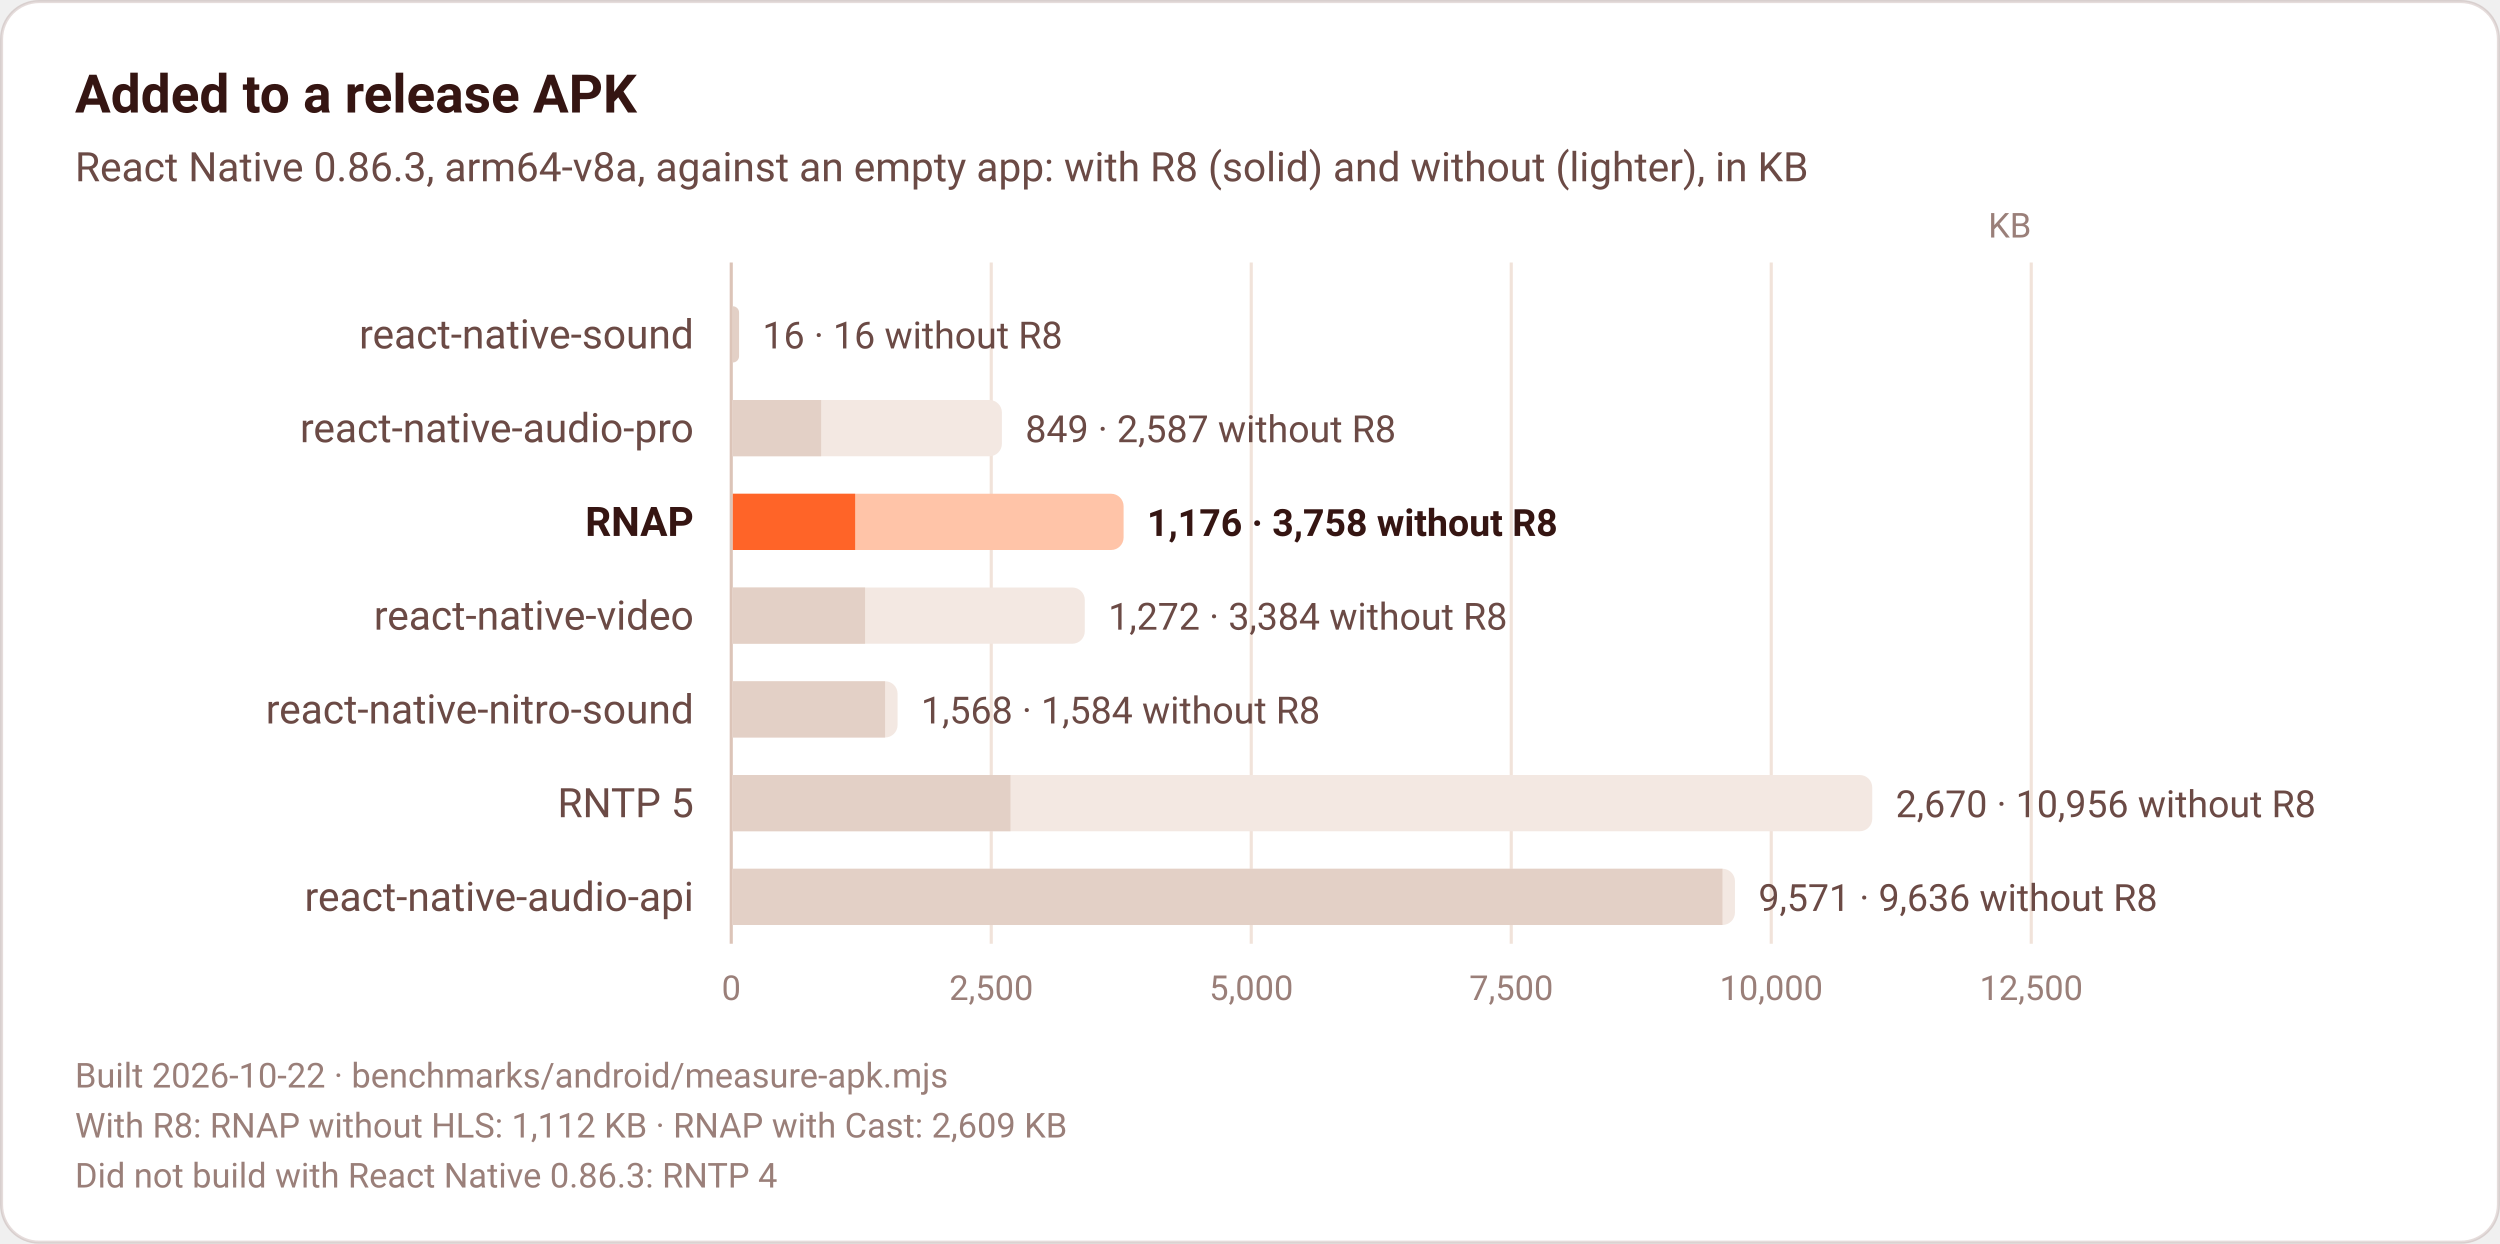
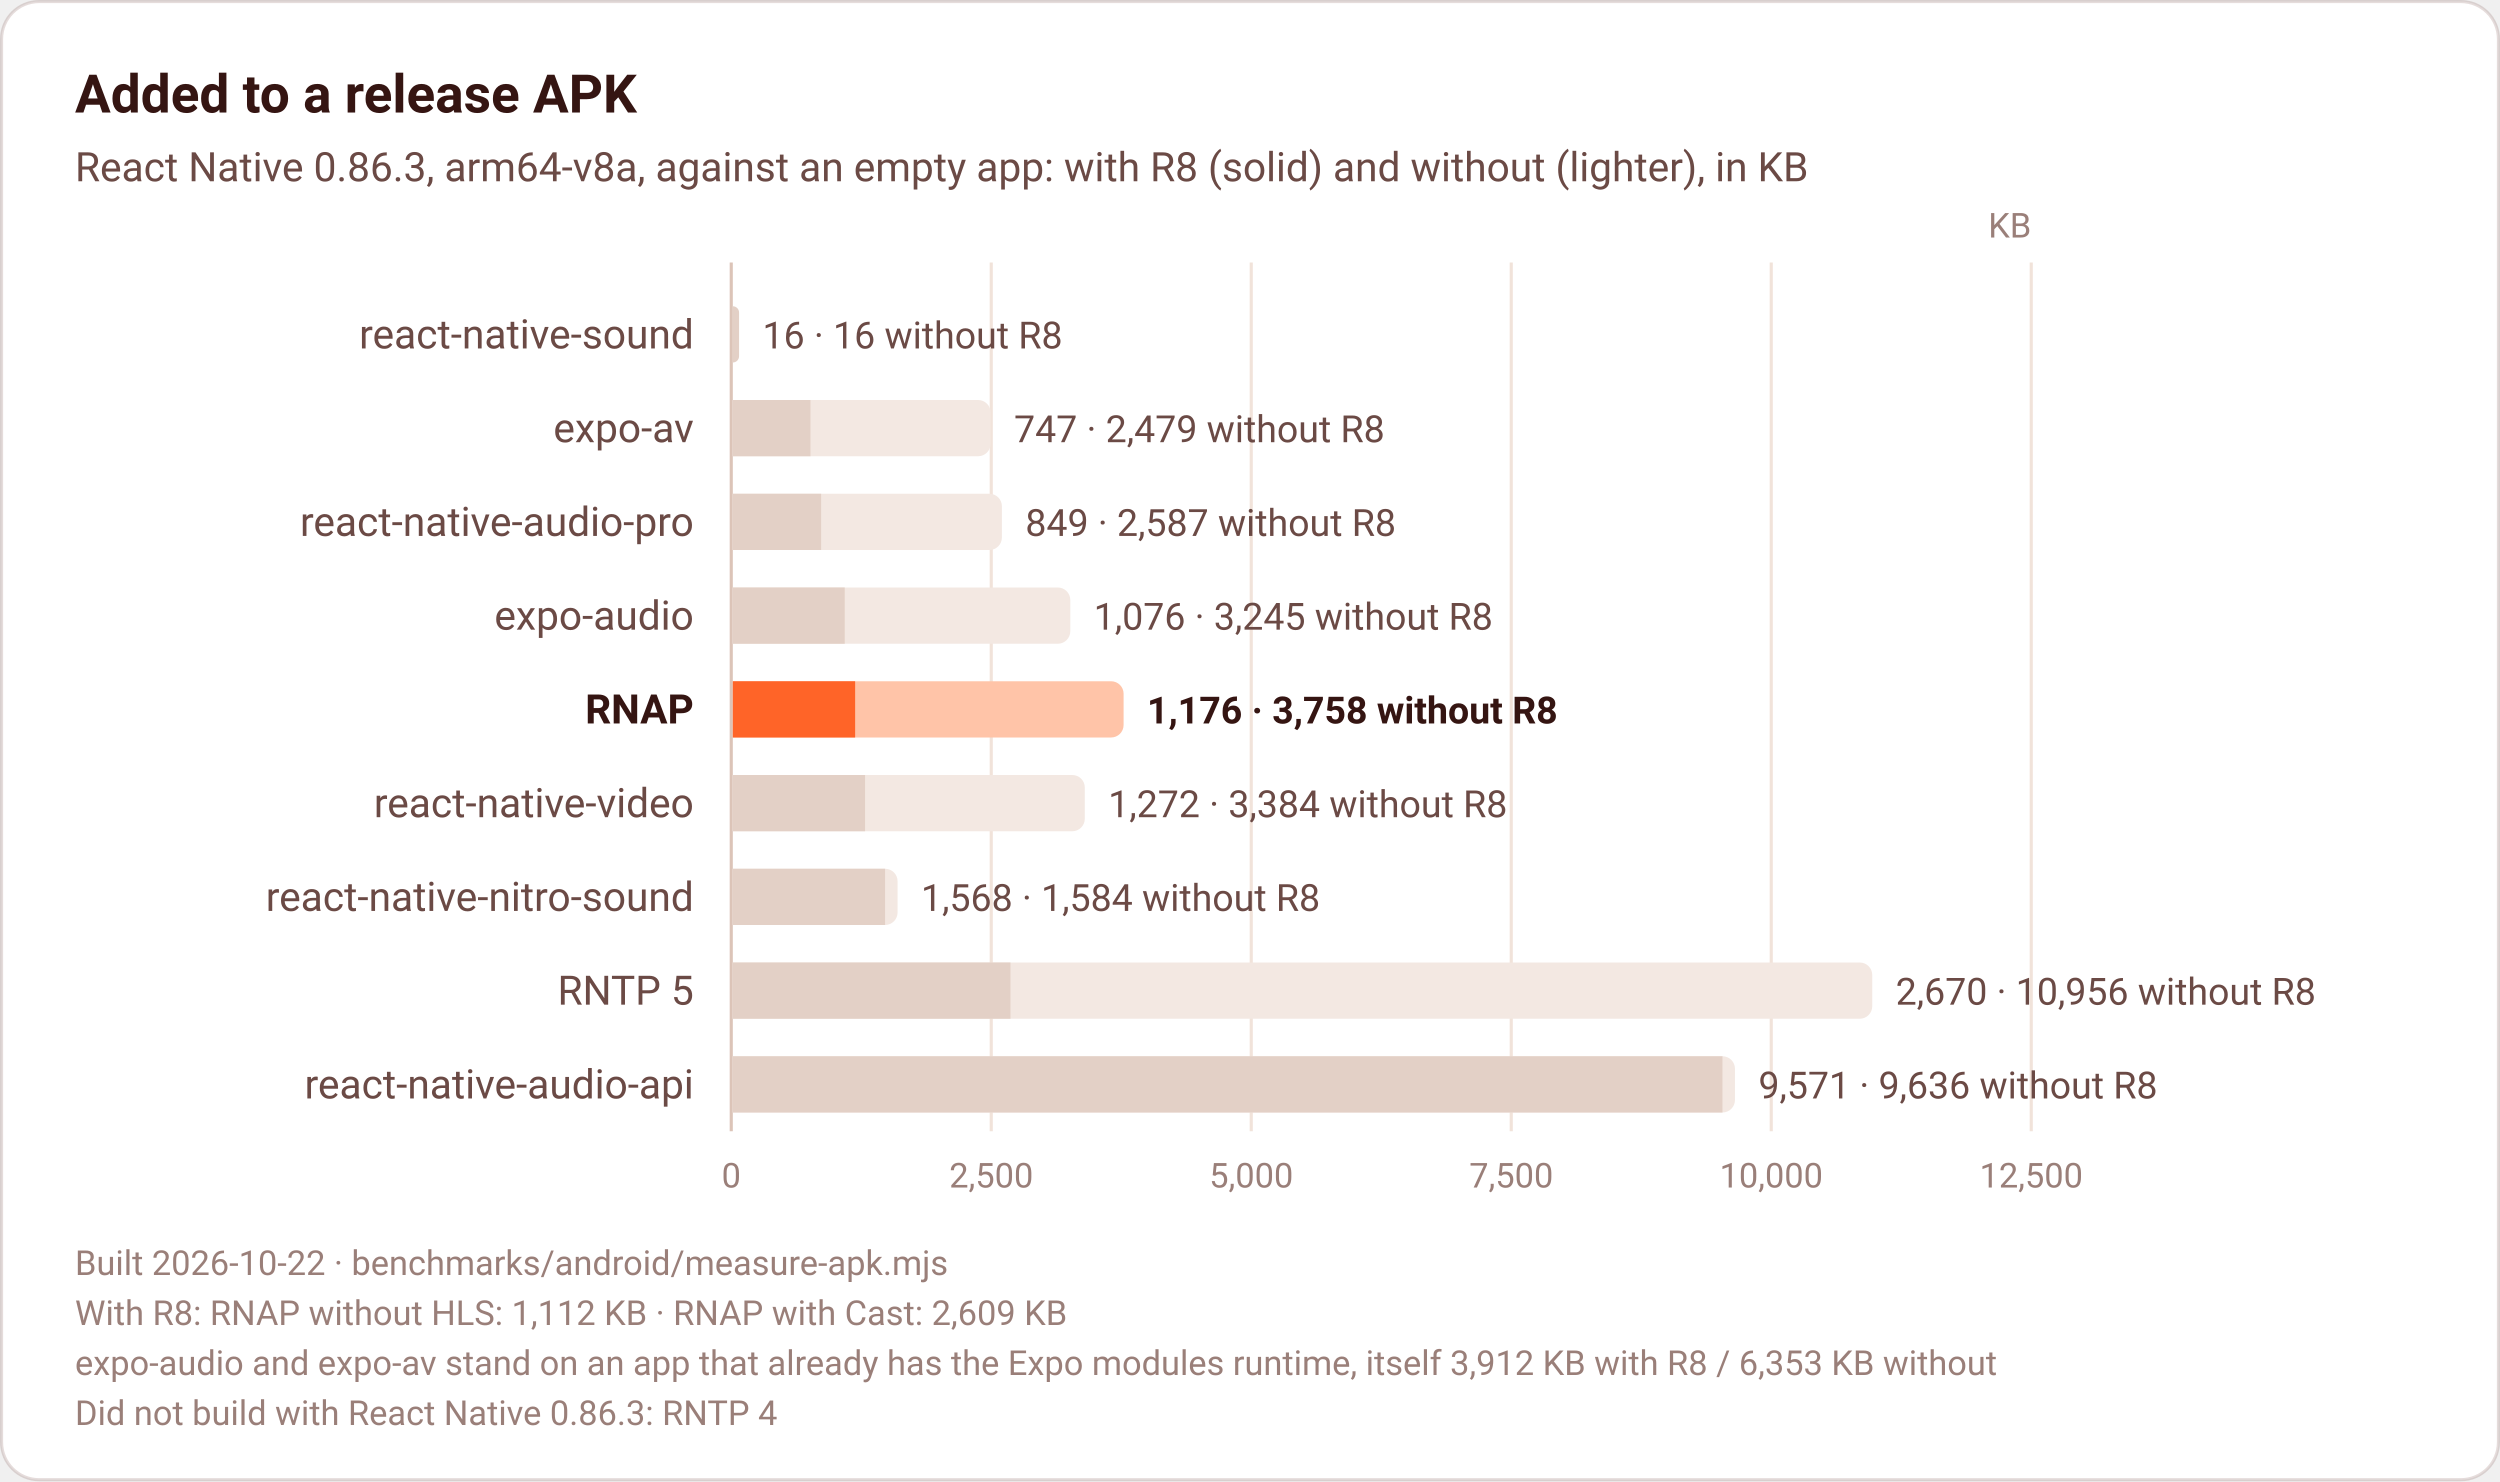
- <svg xmlns="http://www.w3.org/2000/svg" width="800" height="398" viewBox="0 0 800 398" font-family="system-ui, -apple-system, &quot;Segoe UI&quot;, Roboto, sans-serif" role="img" aria-labelledby="t d">
-   <rect x="0.5" y="0.5" width="799" height="397" rx="12" fill="#ffffff" stroke="rgba(91,34,28,0.16)" />
+ <svg xmlns="http://www.w3.org/2000/svg" width="800" height="474" viewBox="0 0 800 474" font-family="system-ui, -apple-system, &quot;Segoe UI&quot;, Roboto, sans-serif" role="img" aria-labelledby="t d">
+   <rect x="0.5" y="0.5" width="799" height="473" rx="12" fill="#ffffff" stroke="rgba(91,34,28,0.16)" />
  <text x="24" y="36" font-size="17" font-weight="600" fill="#351512">Added to a release APK</text>
  <text x="24" y="58" font-size="13" fill="#6b4a45">React Native 0.86.3, arm64-v8a, against an empty app: with R8 (solid) and without (lighter), in KB</text>
-   <line x1="234" y1="84" x2="234" y2="302" stroke="#dcc4b8" stroke-width="1" />
-   <text x="234" y="320" font-size="11" fill="#9a7f79" text-anchor="middle" style="font-variant-numeric:tabular-nums">0</text>
-   <line x1="317.2" y1="84" x2="317.2" y2="302" stroke="#f1e3da" stroke-width="1" />
-   <text x="317.2" y="320" font-size="11" fill="#9a7f79" text-anchor="middle" style="font-variant-numeric:tabular-nums">2,500</text>
-   <line x1="400.4" y1="84" x2="400.4" y2="302" stroke="#f1e3da" stroke-width="1" />
-   <text x="400.4" y="320" font-size="11" fill="#9a7f79" text-anchor="middle" style="font-variant-numeric:tabular-nums">5,000</text>
-   <line x1="483.6" y1="84" x2="483.6" y2="302" stroke="#f1e3da" stroke-width="1" />
-   <text x="483.6" y="320" font-size="11" fill="#9a7f79" text-anchor="middle" style="font-variant-numeric:tabular-nums">7,500</text>
-   <line x1="566.8" y1="84" x2="566.8" y2="302" stroke="#f1e3da" stroke-width="1" />
-   <text x="566.8" y="320" font-size="11" fill="#9a7f79" text-anchor="middle" style="font-variant-numeric:tabular-nums">10,000</text>
-   <line x1="650" y1="84" x2="650" y2="302" stroke="#f1e3da" stroke-width="1" />
-   <text x="650" y="320" font-size="11" fill="#9a7f79" text-anchor="middle" style="font-variant-numeric:tabular-nums">12,500</text>
+   <line x1="234" y1="84" x2="234" y2="362" stroke="#dcc4b8" stroke-width="1" />
+   <text x="234" y="380" font-size="11" fill="#9a7f79" text-anchor="middle" style="font-variant-numeric:tabular-nums">0</text>
+   <line x1="317.2" y1="84" x2="317.2" y2="362" stroke="#f1e3da" stroke-width="1" />
+   <text x="317.2" y="380" font-size="11" fill="#9a7f79" text-anchor="middle" style="font-variant-numeric:tabular-nums">2,500</text>
+   <line x1="400.4" y1="84" x2="400.4" y2="362" stroke="#f1e3da" stroke-width="1" />
+   <text x="400.4" y="380" font-size="11" fill="#9a7f79" text-anchor="middle" style="font-variant-numeric:tabular-nums">5,000</text>
+   <line x1="483.6" y1="84" x2="483.6" y2="362" stroke="#f1e3da" stroke-width="1" />
+   <text x="483.6" y="380" font-size="11" fill="#9a7f79" text-anchor="middle" style="font-variant-numeric:tabular-nums">7,500</text>
+   <line x1="566.8" y1="84" x2="566.8" y2="362" stroke="#f1e3da" stroke-width="1" />
+   <text x="566.8" y="380" font-size="11" fill="#9a7f79" text-anchor="middle" style="font-variant-numeric:tabular-nums">10,000</text>
+   <line x1="650" y1="84" x2="650" y2="362" stroke="#f1e3da" stroke-width="1" />
+   <text x="650" y="380" font-size="11" fill="#9a7f79" text-anchor="middle" style="font-variant-numeric:tabular-nums">12,500</text>
  <text x="650" y="76" font-size="11" fill="#9a7f79" text-anchor="end">KB</text>
  <text x="222" y="111.5" font-size="13" fill="#6b4a45" font-weight="400" text-anchor="end">react-native-sound</text>
  <path d="M234.5,98h0a2,2 0 0 1 2,2v14a2,2 0 0 1 -2,2h-0z" fill="#e3d0c6" />
  <text x="244" y="111.5" font-size="12" fill="#6b4a45" font-weight="400" style="font-variant-numeric:tabular-nums">16 · 16 without R8</text>
-   <text x="222" y="141.5" font-size="13" fill="#6b4a45" font-weight="400" text-anchor="end">react-native-audio-pro</text>
-   <path d="M234.5,128h82.11a4,4 0 0 1 4,4v10a4,4 0 0 1 -4,4h-82.11z" fill="#f3e8e2" />
-   <rect x="234.5" y="128" width="28.263" height="18" fill="#e3d0c6" />
-   <text x="328.11" y="141.5" font-size="12" fill="#6b4a45" font-weight="400" style="font-variant-numeric:tabular-nums">849 · 2,587 without R8</text>
-   <text x="222" y="171.5" font-size="13" fill="#351512" font-weight="600" text-anchor="end">RNAP</text>
-   <path d="M234.5,158h121.052a4,4 0 0 1 4,4v10a4,4 0 0 1 -4,4h-121.052z" fill="#ffc4a8" />
-   <rect x="234.5" y="158" width="39.142" height="18" fill="#ff6428" />
-   <text x="367.052" y="171.5" font-size="12" fill="#351512" font-weight="600" style="font-variant-numeric:tabular-nums">1,176 · 3,758 without R8</text>
-   <text x="222" y="201.5" font-size="13" fill="#6b4a45" font-weight="400" text-anchor="end">react-native-video</text>
-   <path d="M234.5,188h108.635a4,4 0 0 1 4,4v10a4,4 0 0 1 -4,4h-108.635z" fill="#f3e8e2" />
-   <rect x="234.5" y="188" width="42.321" height="18" fill="#e3d0c6" />
-   <text x="354.635" y="201.5" font-size="12" fill="#6b4a45" font-weight="400" style="font-variant-numeric:tabular-nums">1,272 · 3,384 without R8</text>
-   <text x="222" y="231.5" font-size="13" fill="#6b4a45" font-weight="400" text-anchor="end">react-native-nitro-sound</text>
-   <path d="M234.5,218h48.724a4,4 0 0 1 4,4v10a4,4 0 0 1 -4,4h-48.724z" fill="#f3e8e2" />
-   <rect x="234.5" y="218" width="48.724" height="18" fill="#e3d0c6" />
-   <text x="294.724" y="231.5" font-size="12" fill="#6b4a45" font-weight="400" style="font-variant-numeric:tabular-nums">1,568 · 1,584 without R8</text>
-   <text x="222" y="261.5" font-size="13" fill="#6b4a45" font-weight="400" text-anchor="end">RNTP 5</text>
-   <path d="M234.5,248h360.619a4,4 0 0 1 4,4v10a4,4 0 0 1 -4,4h-360.619z" fill="#f3e8e2" />
-   <rect x="234.5" y="248" width="88.853" height="18" fill="#e3d0c6" />
-   <text x="606.619" y="261.5" font-size="12" fill="#6b4a45" font-weight="400" style="font-variant-numeric:tabular-nums">2,670 · 10,956 without R8</text>
-   <text x="222" y="291.5" font-size="13" fill="#6b4a45" font-weight="400" text-anchor="end">react-native-audio-api</text>
-   <path d="M234.5,278h316.692a4,4 0 0 1 4,4v10a4,4 0 0 1 -4,4h-316.692z" fill="#f3e8e2" />
-   <rect x="234.5" y="278" width="316.692" height="18" fill="#e3d0c6" />
-   <text x="562.692" y="291.5" font-size="12" fill="#6b4a45" font-weight="400" style="font-variant-numeric:tabular-nums">9,571 · 9,636 without R8</text>
-   <text x="24" y="380" font-size="11" fill="#9a7f79">Did not build with React Native 0.86.3: RNTP 4</text>
-   <text x="24" y="364" font-size="11" fill="#9a7f79">With R8: RNAP without HLS: 1,112 KB · RNAP with Cast: 2,609 KB</text>
-   <text x="24" y="348" font-size="11" fill="#9a7f79">Built 2026-10-22 · benchmarks/android/measure-apk.mjs</text>
+   <text x="222" y="141.5" font-size="13" fill="#6b4a45" font-weight="400" text-anchor="end">expo-av</text>
+   <path d="M234.5,128h78.495a4,4 0 0 1 4,4v10a4,4 0 0 1 -4,4h-78.495z" fill="#f3e8e2" />
+   <rect x="234.5" y="128" width="24.85" height="18" fill="#e3d0c6" />
+   <text x="324.495" y="141.5" font-size="12" fill="#6b4a45" font-weight="400" style="font-variant-numeric:tabular-nums">747 · 2,479 without R8</text>
+   <text x="222" y="171.5" font-size="13" fill="#6b4a45" font-weight="400" text-anchor="end">react-native-audio-pro</text>
+   <path d="M234.5,158h82.11a4,4 0 0 1 4,4v10a4,4 0 0 1 -4,4h-82.11z" fill="#f3e8e2" />
+   <rect x="234.5" y="158" width="28.263" height="18" fill="#e3d0c6" />
+   <text x="328.11" y="171.5" font-size="12" fill="#6b4a45" font-weight="400" style="font-variant-numeric:tabular-nums">849 · 2,587 without R8</text>
+   <text x="222" y="201.5" font-size="13" fill="#6b4a45" font-weight="400" text-anchor="end">expo-audio</text>
+   <path d="M234.5,188h103.996a4,4 0 0 1 4,4v10a4,4 0 0 1 -4,4h-103.996z" fill="#f3e8e2" />
+   <rect x="234.5" y="188" width="35.812" height="18" fill="#e3d0c6" />
+   <text x="349.996" y="201.5" font-size="12" fill="#6b4a45" font-weight="400" style="font-variant-numeric:tabular-nums">1,076 · 3,245 without R8</text>
+   <text x="222" y="231.5" font-size="13" fill="#351512" font-weight="600" text-anchor="end">RNAP</text>
+   <path d="M234.5,218h121.052a4,4 0 0 1 4,4v10a4,4 0 0 1 -4,4h-121.052z" fill="#ffc4a8" />
+   <rect x="234.5" y="218" width="39.142" height="18" fill="#ff6428" />
+   <text x="367.052" y="231.5" font-size="12" fill="#351512" font-weight="600" style="font-variant-numeric:tabular-nums">1,176 · 3,758 without R8</text>
+   <text x="222" y="261.5" font-size="13" fill="#6b4a45" font-weight="400" text-anchor="end">react-native-video</text>
+   <path d="M234.5,248h108.635a4,4 0 0 1 4,4v10a4,4 0 0 1 -4,4h-108.635z" fill="#f3e8e2" />
+   <rect x="234.5" y="248" width="42.321" height="18" fill="#e3d0c6" />
+   <text x="354.635" y="261.5" font-size="12" fill="#6b4a45" font-weight="400" style="font-variant-numeric:tabular-nums">1,272 · 3,384 without R8</text>
+   <text x="222" y="291.5" font-size="13" fill="#6b4a45" font-weight="400" text-anchor="end">react-native-nitro-sound</text>
+   <path d="M234.5,278h48.724a4,4 0 0 1 4,4v10a4,4 0 0 1 -4,4h-48.724z" fill="#f3e8e2" />
+   <rect x="234.5" y="278" width="48.724" height="18" fill="#e3d0c6" />
+   <text x="294.724" y="291.5" font-size="12" fill="#6b4a45" font-weight="400" style="font-variant-numeric:tabular-nums">1,568 · 1,584 without R8</text>
+   <text x="222" y="321.5" font-size="13" fill="#6b4a45" font-weight="400" text-anchor="end">RNTP 5</text>
+   <path d="M234.5,308h360.619a4,4 0 0 1 4,4v10a4,4 0 0 1 -4,4h-360.619z" fill="#f3e8e2" />
+   <rect x="234.5" y="308" width="88.853" height="18" fill="#e3d0c6" />
+   <text x="606.619" y="321.5" font-size="12" fill="#6b4a45" font-weight="400" style="font-variant-numeric:tabular-nums">2,670 · 10,956 without R8</text>
+   <text x="222" y="351.5" font-size="13" fill="#6b4a45" font-weight="400" text-anchor="end">react-native-audio-api</text>
+   <path d="M234.5,338h316.692a4,4 0 0 1 4,4v10a4,4 0 0 1 -4,4h-316.692z" fill="#f3e8e2" />
+   <rect x="234.5" y="338" width="316.692" height="18" fill="#e3d0c6" />
+   <text x="562.692" y="351.5" font-size="12" fill="#6b4a45" font-weight="400" style="font-variant-numeric:tabular-nums">9,571 · 9,636 without R8</text>
+   <text x="24" y="456" font-size="11" fill="#9a7f79">Did not build with React Native 0.86.3: RNTP 4</text>
+   <text x="24" y="440" font-size="11" fill="#9a7f79">expo-audio and expo-av stand on an app that already has the Expo modules runtime, itself 3,912 KB with R8 / 6,353 KB without</text>
+   <text x="24" y="424" font-size="11" fill="#9a7f79">With R8: RNAP without HLS: 1,112 KB · RNAP with Cast: 2,609 KB</text>
+   <text x="24" y="408" font-size="11" fill="#9a7f79">Built 2026-10-22 · benchmarks/android/measure-apk.mjs</text>
</svg>
